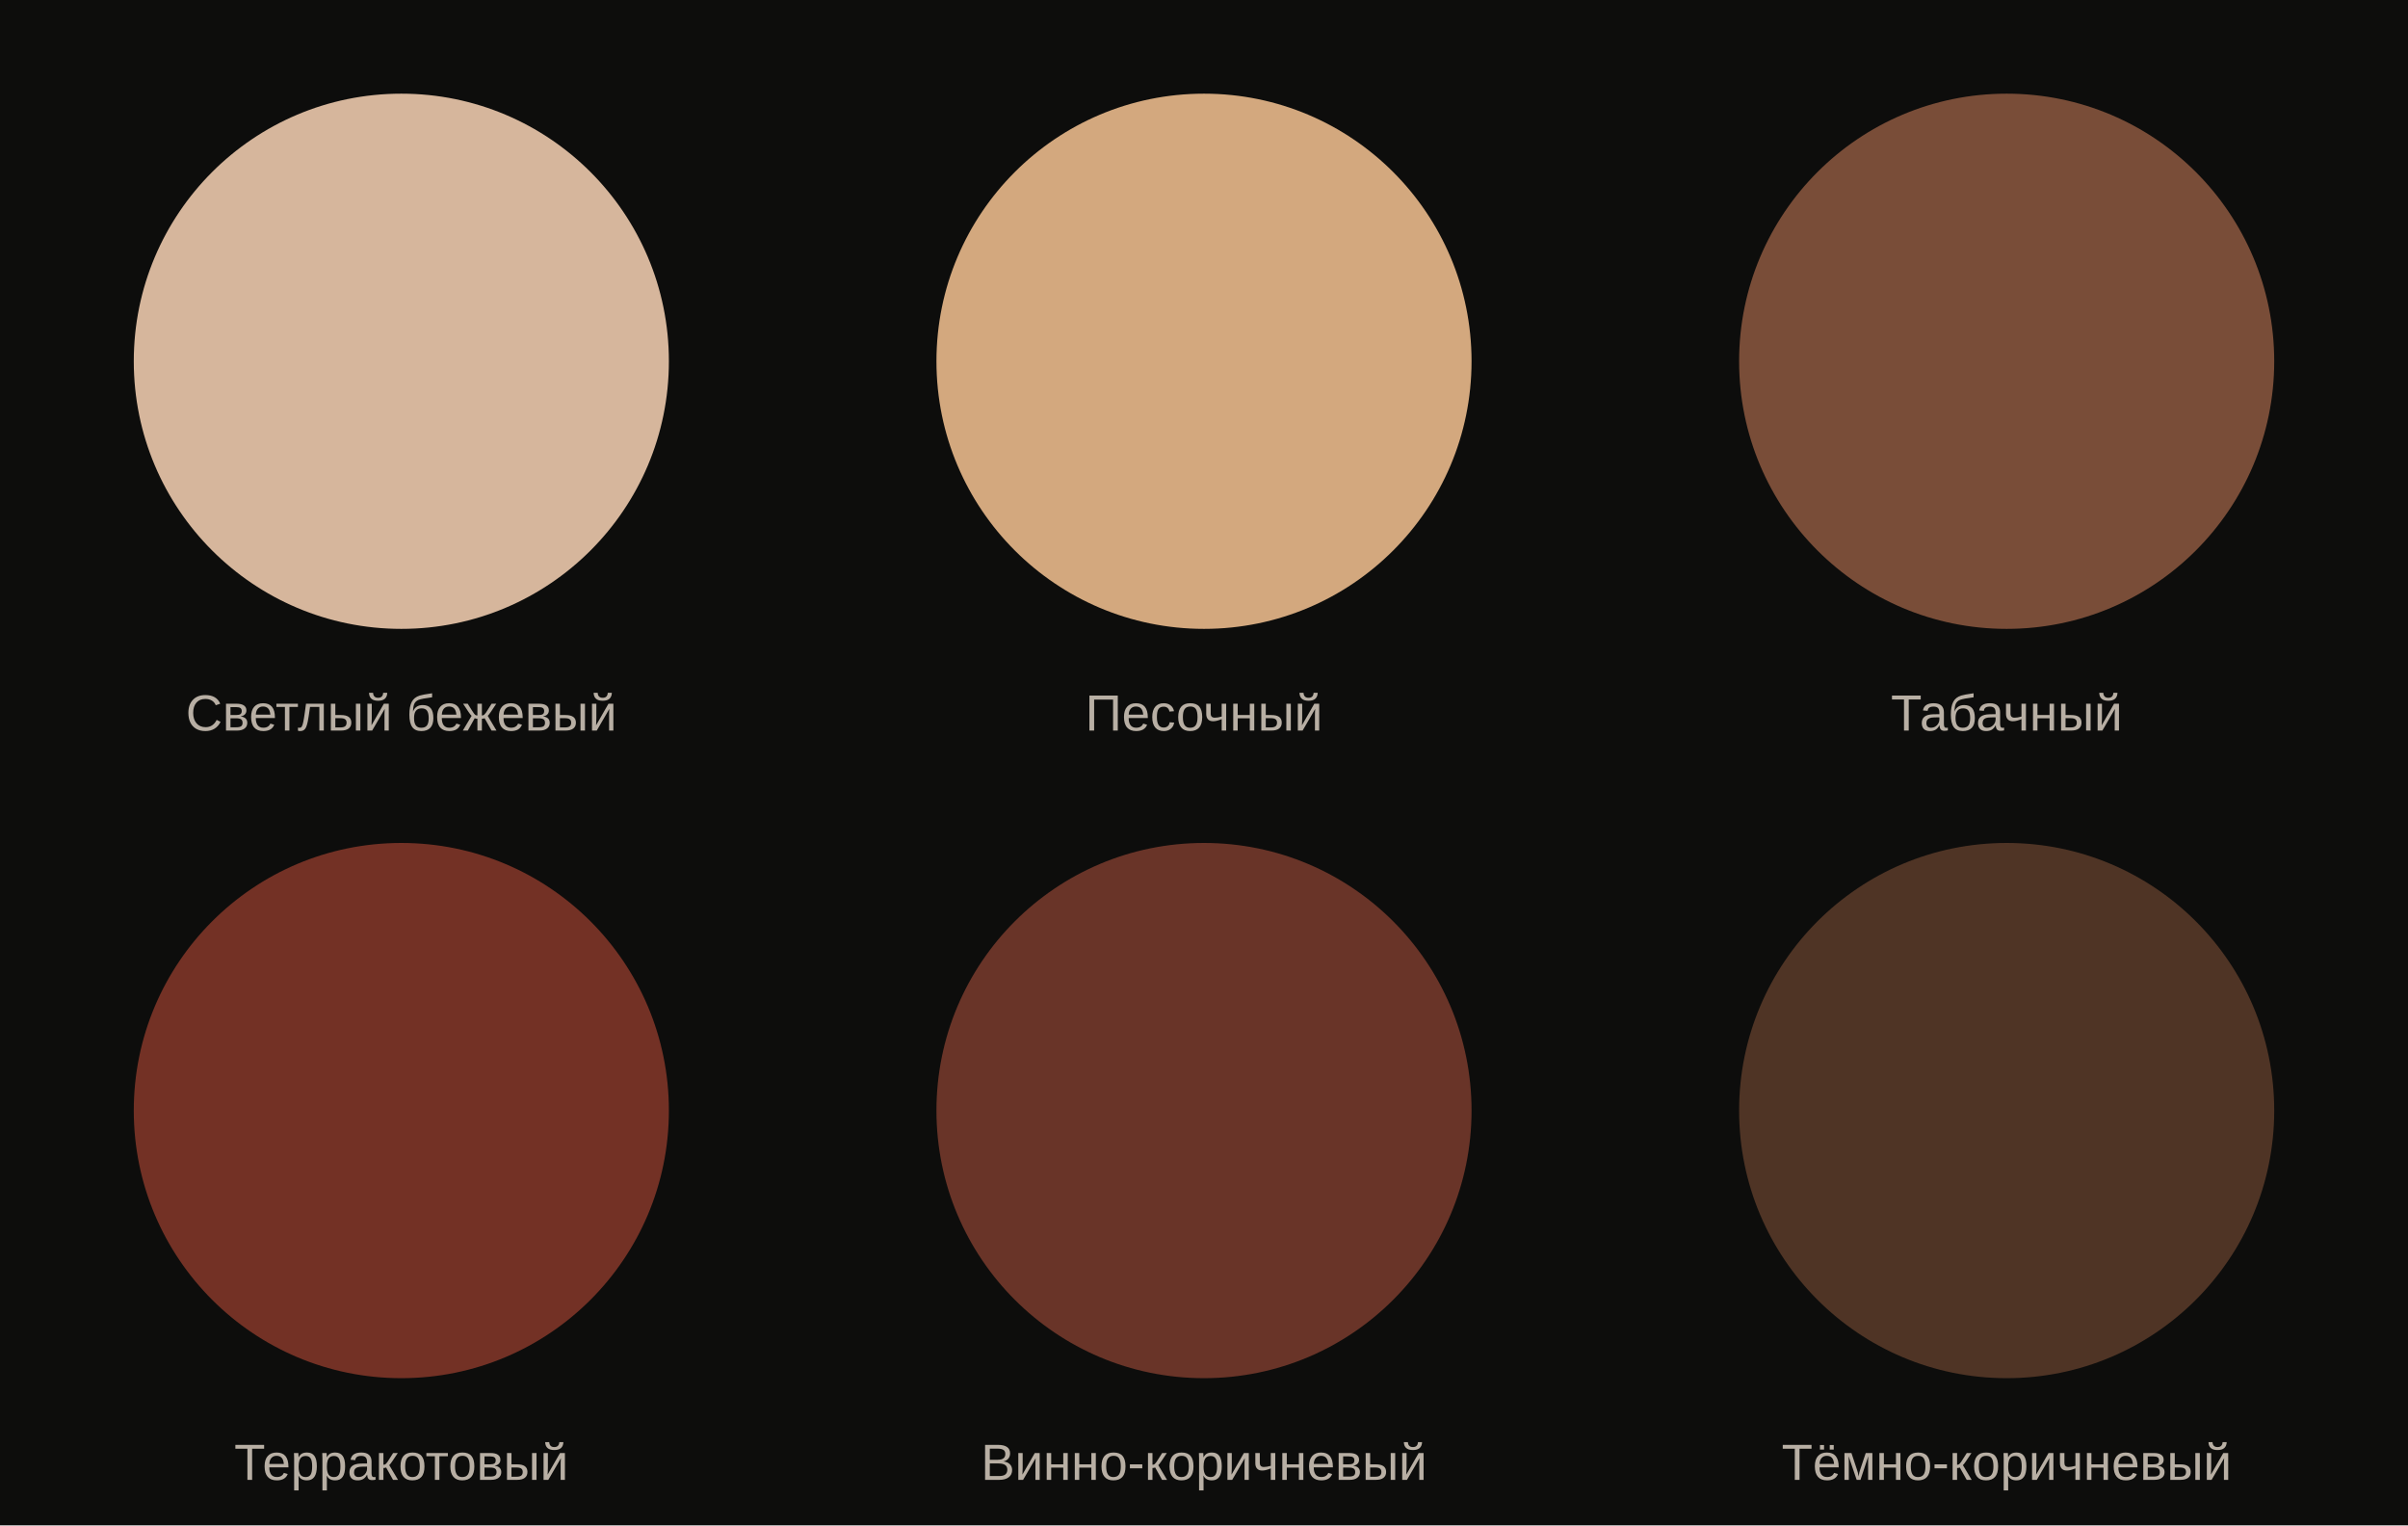
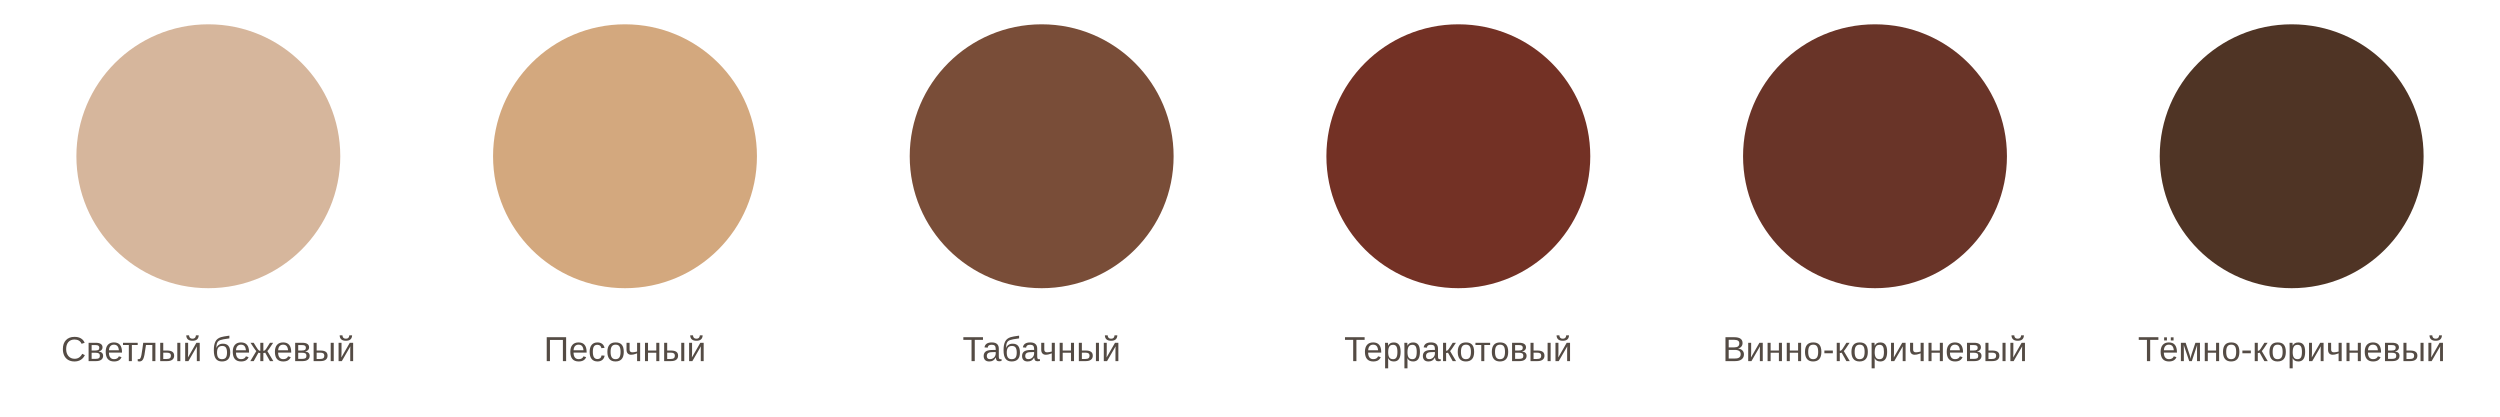
- <svg xmlns="http://www.w3.org/2000/svg" width="900" height="570" viewBox="0 0 900 570">
-   <rect width="900" height="570" fill="#0d0d0c" />
-   <circle cx="150" cy="135" r="100" fill="#d6b69c" />
-   <text x="150" y="273" fill="#b8afa4" text-anchor="middle" font-family="Arial,sans-serif" font-size="19">Светлый бежевый</text>
-   <circle cx="450" cy="135" r="100" fill="#d3a87e" />
-   <text x="450" y="273" fill="#b8afa4" text-anchor="middle" font-family="Arial,sans-serif" font-size="19">Песочный</text>
-   <circle cx="750" cy="135" r="100" fill="#794d38" />
-   <text x="750" y="273" fill="#b8afa4" text-anchor="middle" font-family="Arial,sans-serif" font-size="19">Табачный</text>
-   <circle cx="150" cy="415" r="100" fill="#733125" />
-   <text x="150" y="553" fill="#b8afa4" text-anchor="middle" font-family="Arial,sans-serif" font-size="19">Терракотовый</text>
-   <circle cx="450" cy="415" r="100" fill="#693428" />
-   <text x="450" y="553" fill="#b8afa4" text-anchor="middle" font-family="Arial,sans-serif" font-size="19">Винно-коричневый</text>
-   <circle cx="750" cy="415" r="100" fill="#4f3425" />
-   <text x="750" y="553" fill="#b8afa4" text-anchor="middle" font-family="Arial,sans-serif" font-size="19">Тёмно-коричневый</text>
+ <svg xmlns="http://www.w3.org/2000/svg" width="1440" height="240" viewBox="0 0 1440 240">
+   <circle cx="120" cy="90" r="76" fill="#d6b69c" />
+   <text x="120" y="208" fill="#544b44" text-anchor="middle" font-family="Arial,sans-serif" font-size="20">Светлый бежевый</text>
+   <circle cx="360" cy="90" r="76" fill="#d3a87e" />
+   <text x="360" y="208" fill="#544b44" text-anchor="middle" font-family="Arial,sans-serif" font-size="20">Песочный</text>
+   <circle cx="600" cy="90" r="76" fill="#794d38" />
+   <text x="600" y="208" fill="#544b44" text-anchor="middle" font-family="Arial,sans-serif" font-size="20">Табачный</text>
+   <circle cx="840" cy="90" r="76" fill="#733125" />
+   <text x="840" y="208" fill="#544b44" text-anchor="middle" font-family="Arial,sans-serif" font-size="20">Терракотовый</text>
+   <circle cx="1080" cy="90" r="76" fill="#693428" />
+   <text x="1080" y="208" fill="#544b44" text-anchor="middle" font-family="Arial,sans-serif" font-size="20">Винно-коричневый</text>
+   <circle cx="1320" cy="90" r="76" fill="#4f3425" />
+   <text x="1320" y="208" fill="#544b44" text-anchor="middle" font-family="Arial,sans-serif" font-size="20">Тёмно-коричневый</text>
</svg>
